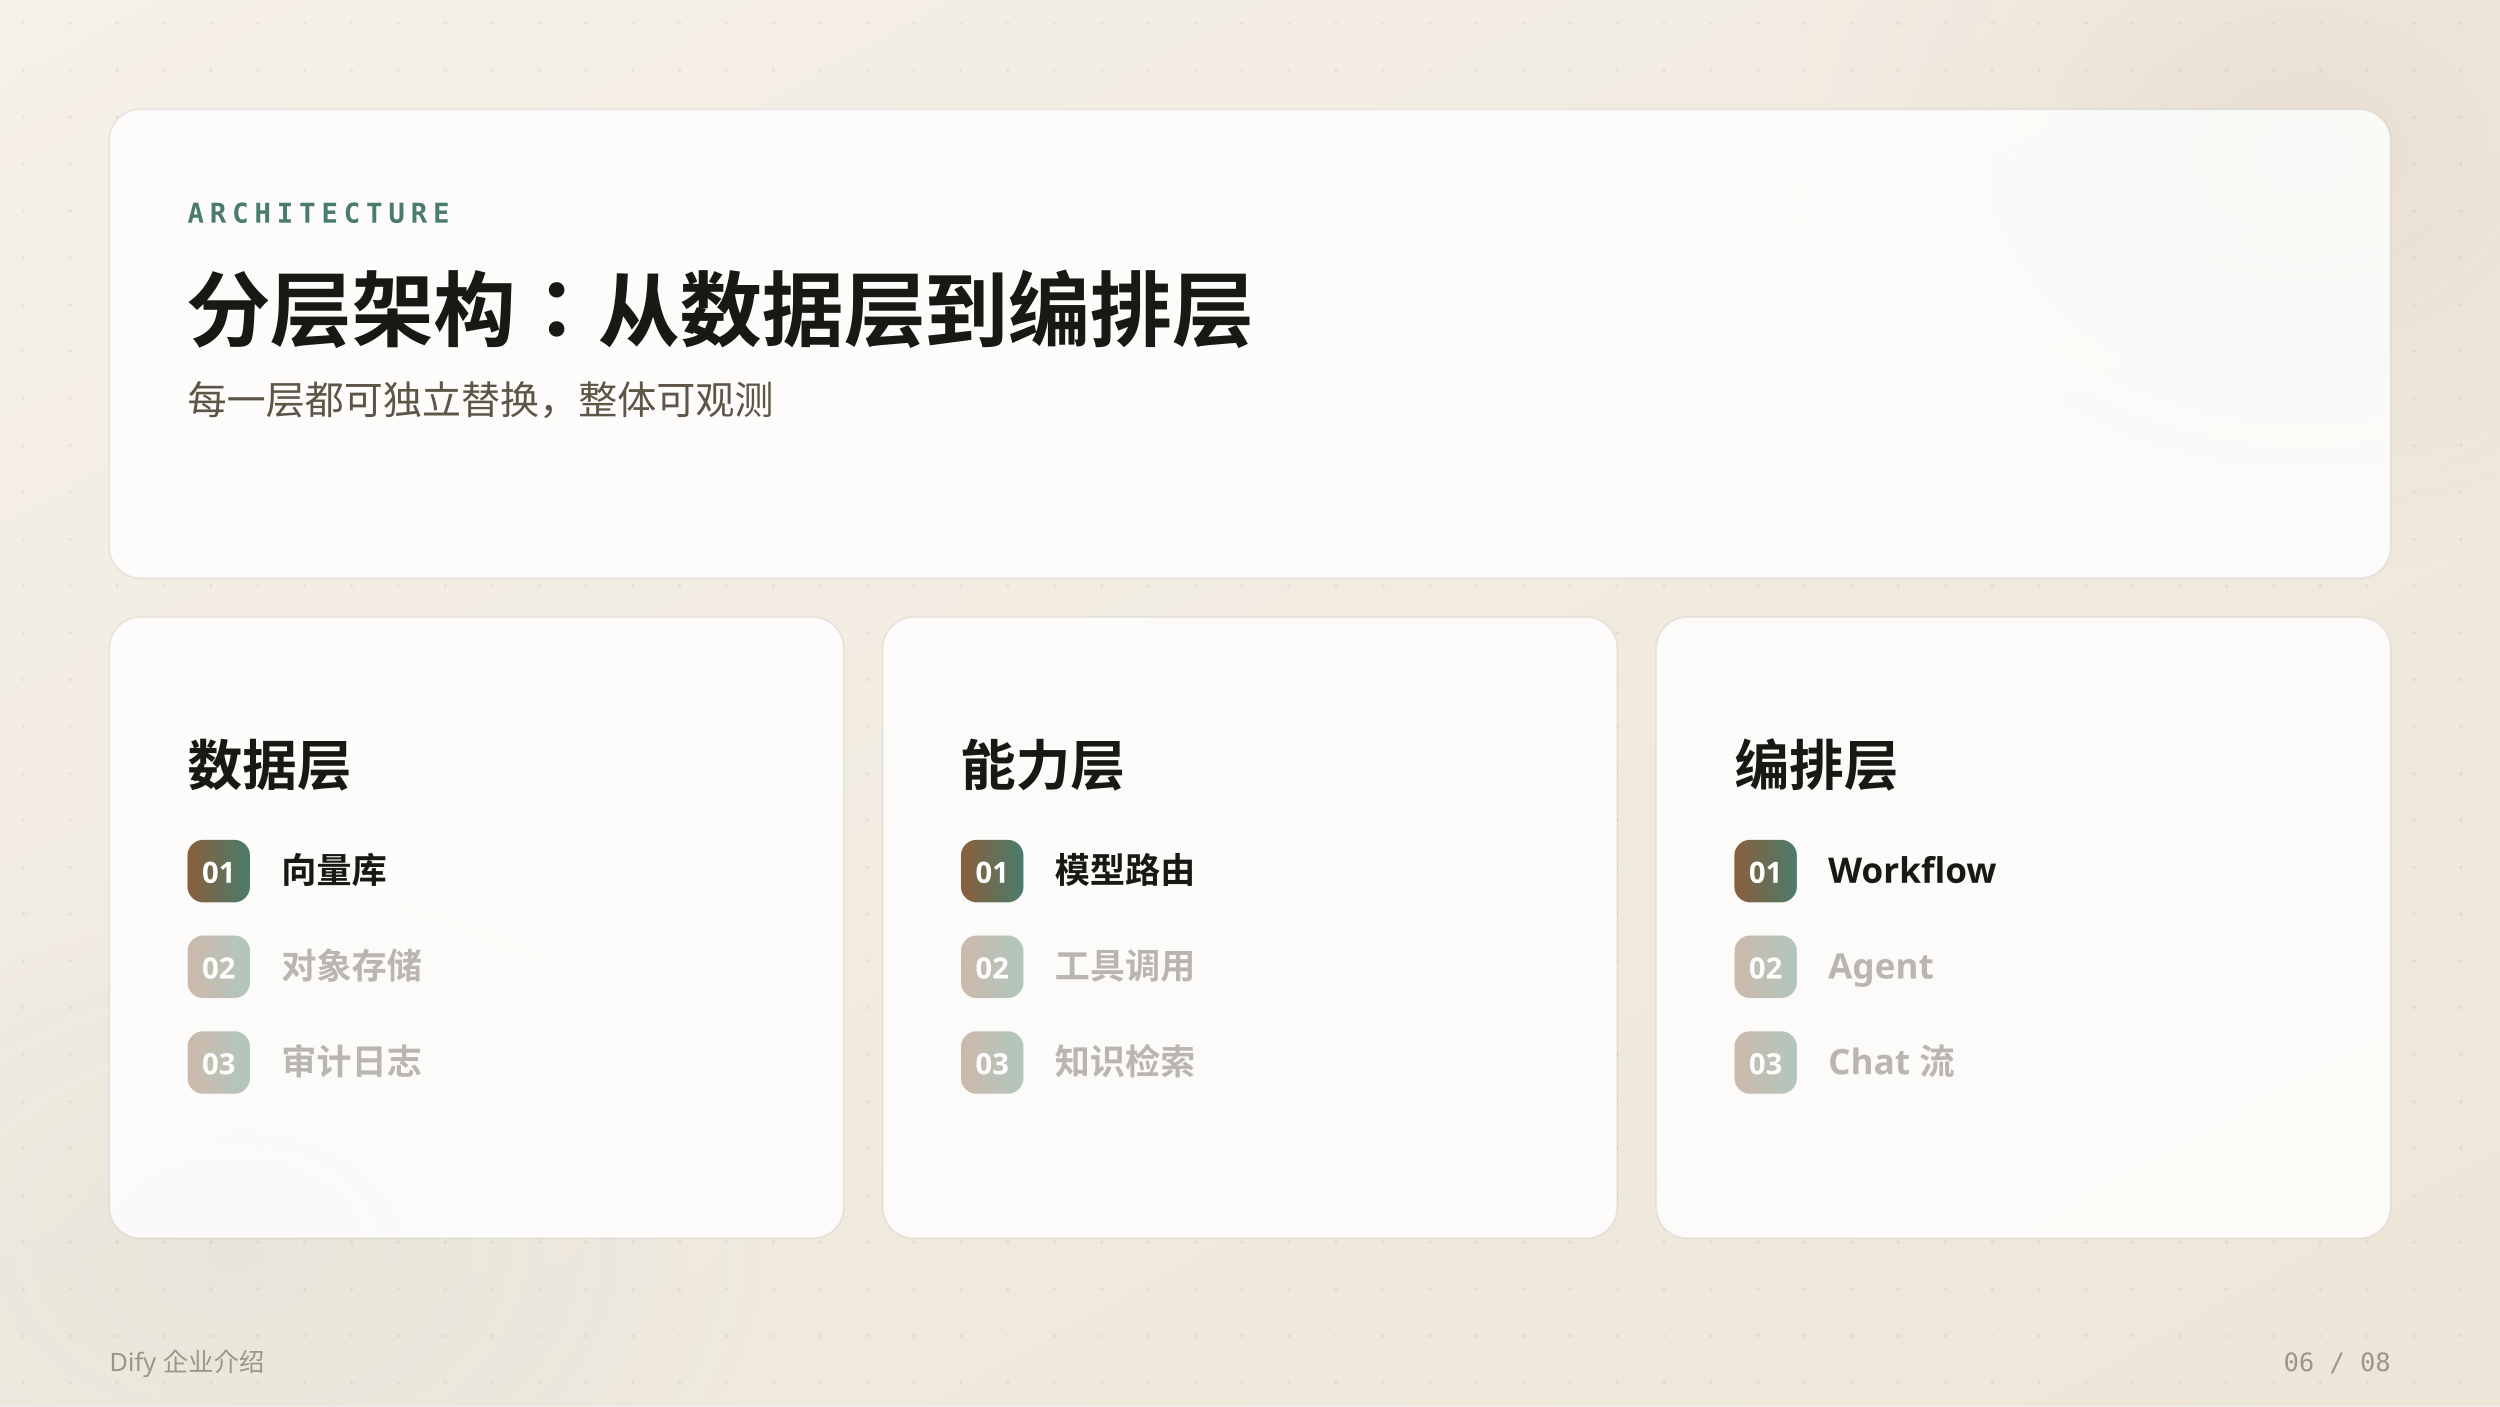
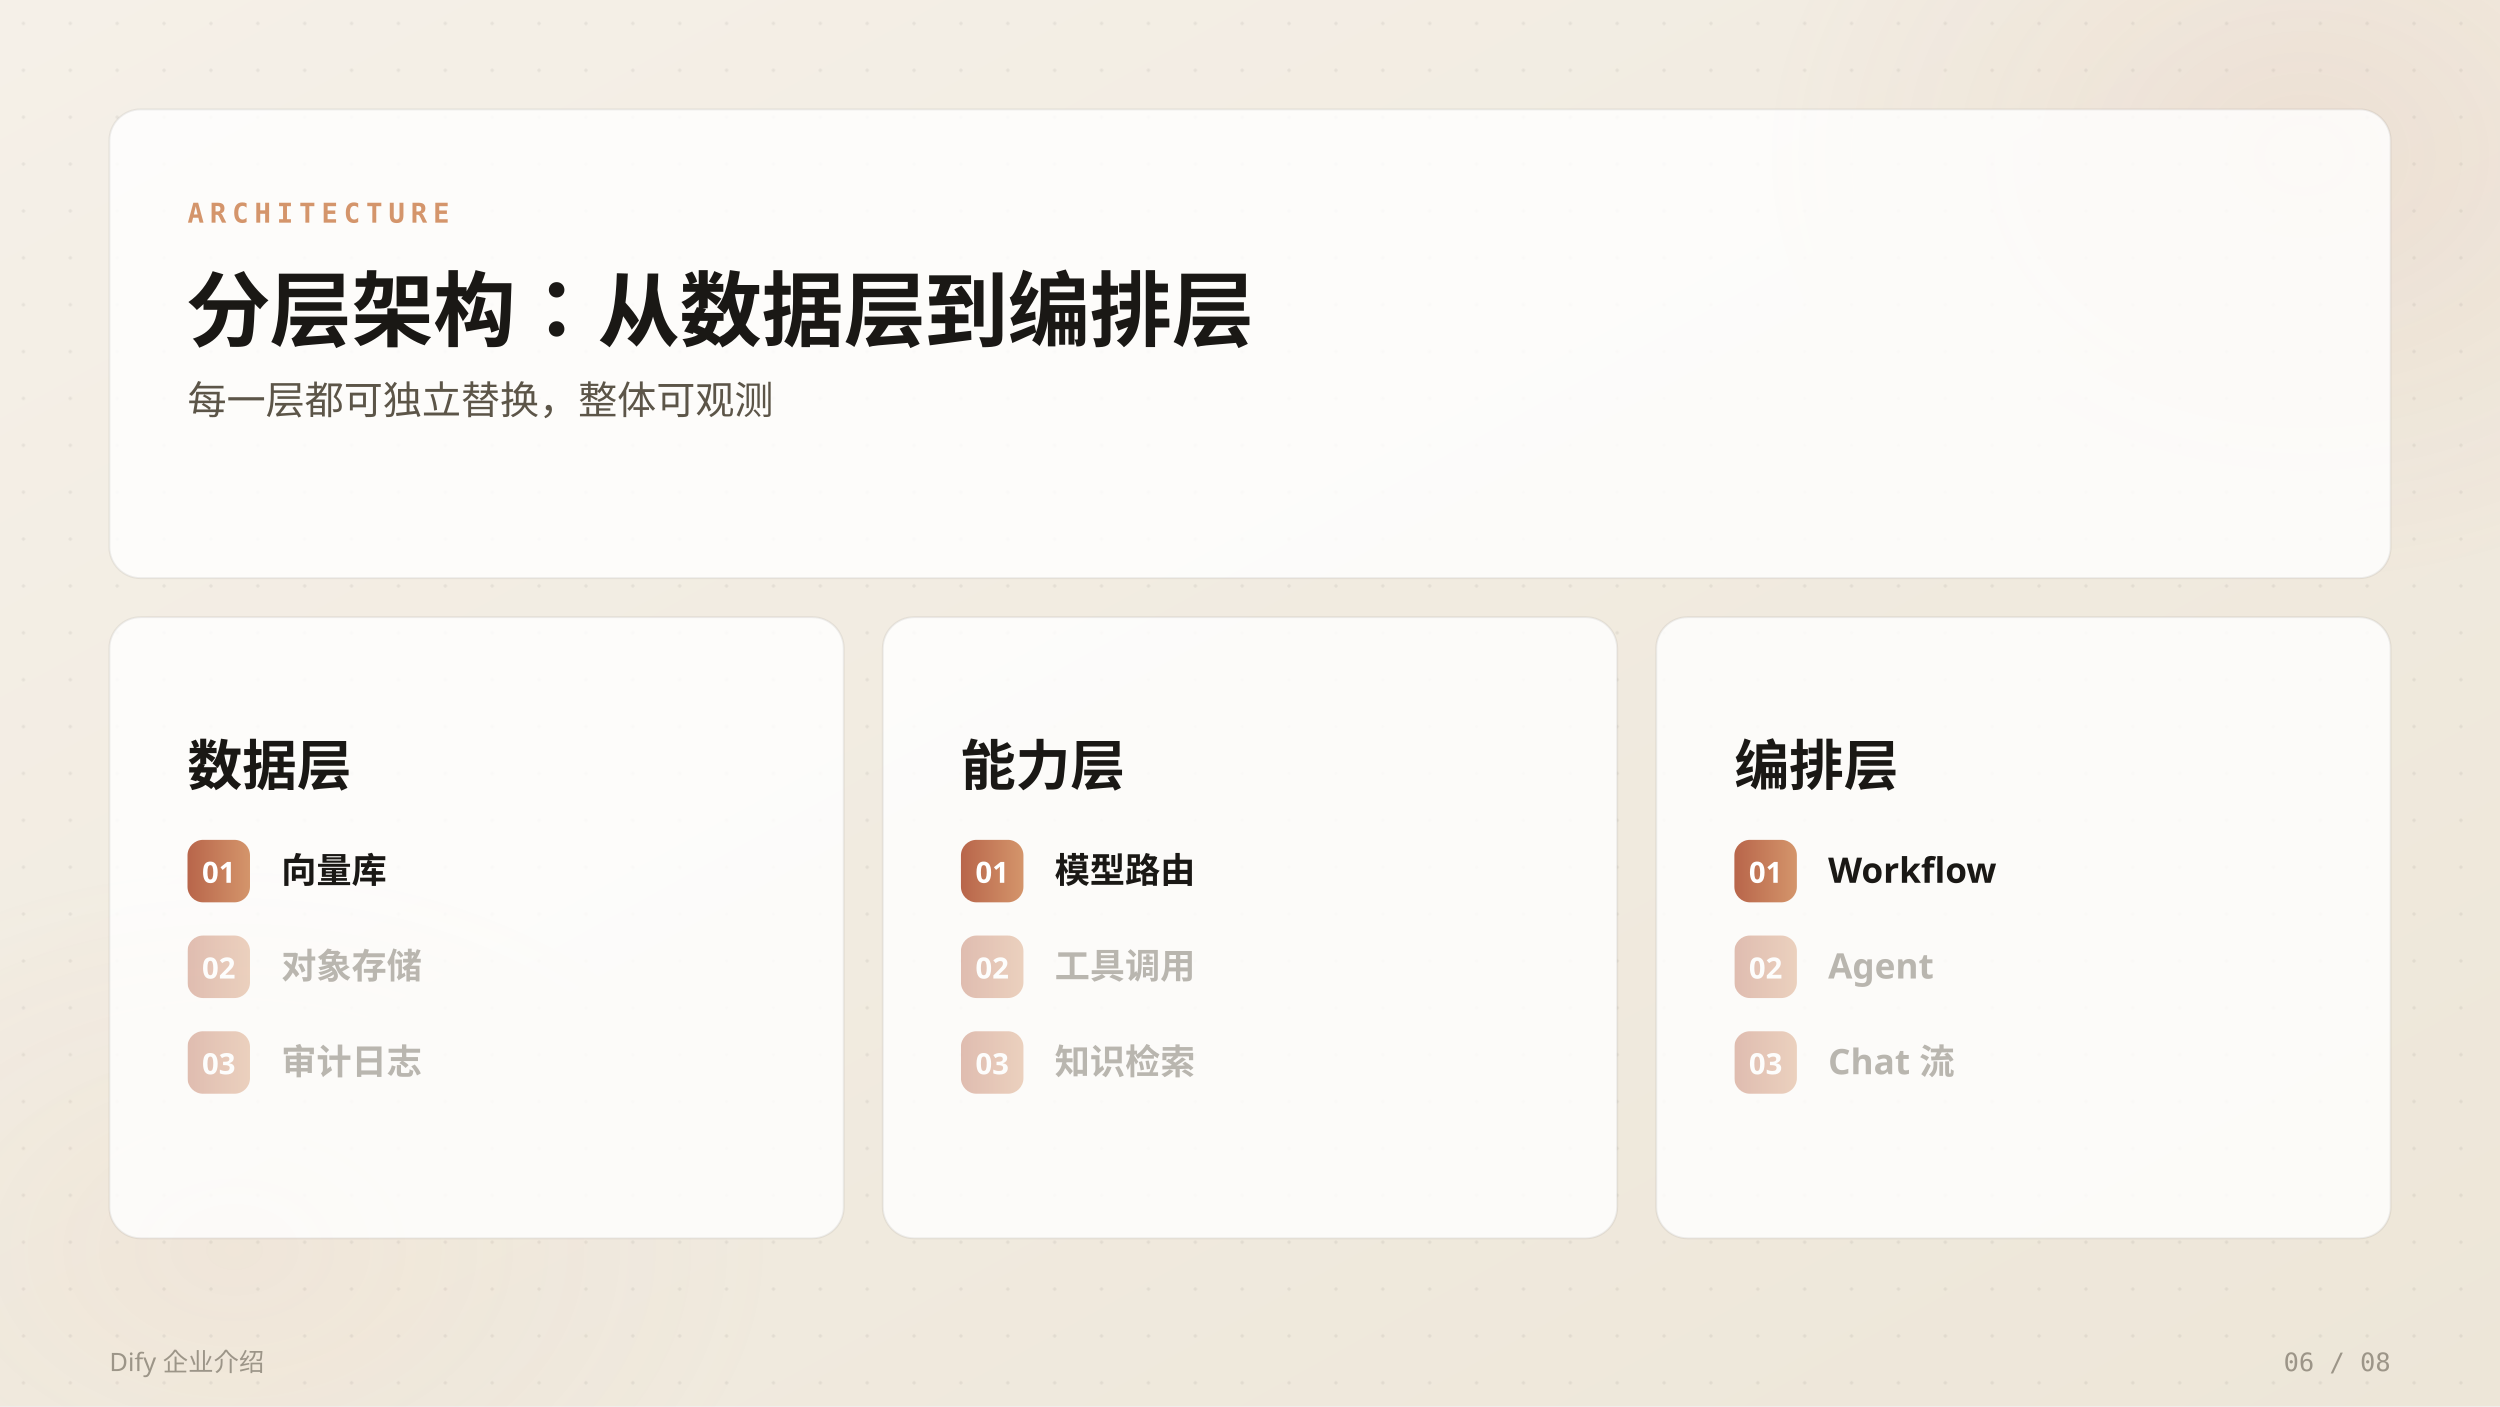
<svg xmlns="http://www.w3.org/2000/svg" viewBox="0 0 1280 720" width="1280" height="720">
  <defs>
    <linearGradient id="bg-grad" x1="0%" y1="0%" x2="100%" y2="100%">
      <stop offset="0%" stop-color="#F5F0E8" />
      <stop offset="100%" stop-color="#EDE6D8" />
    </linearGradient>
    <linearGradient id="accent-grad" x1="0%" y1="0%" x2="100%" y2="0%">
-       <stop offset="0%" stop-color="#8B5E3C" />
-       <stop offset="100%" stop-color="#4a7c6b" />
+       <stop offset="0%" stop-color="#B8654A" />
+       <stop offset="100%" stop-color="#D4956B" />
    </linearGradient>
    <linearGradient id="accent-grad-v" x1="0%" y1="0%" x2="0%" y2="100%">
-       <stop offset="0%" stop-color="#8B5E3C" />
-       <stop offset="100%" stop-color="#4a7c6b" />
+       <stop offset="0%" stop-color="#B8654A" />
+       <stop offset="100%" stop-color="#D4956B" />
    </linearGradient>
    <radialGradient id="spot-1" cx="50%" cy="50%" r="50%">
-       <stop offset="0%" stop-color="#8B5E3C" stop-opacity="0.08" />
-       <stop offset="100%" stop-color="#8B5E3C" stop-opacity="0" />
+       <stop offset="0%" stop-color="#B8654A" stop-opacity="0.08" />
+       <stop offset="100%" stop-color="#B8654A" stop-opacity="0" />
    </radialGradient>
    <radialGradient id="spot-2" cx="50%" cy="50%" r="50%">
-       <stop offset="0%" stop-color="#4a7c6b" stop-opacity="0.06" />
-       <stop offset="100%" stop-color="#4a7c6b" stop-opacity="0" />
+       <stop offset="0%" stop-color="#D4956B" stop-opacity="0.06" />
+       <stop offset="100%" stop-color="#D4956B" stop-opacity="0" />
    </radialGradient>
    <pattern id="bg-texture" width="24" height="24" patternUnits="userSpaceOnUse">
      <circle cx="12" cy="12" r="0.9" fill="#1a1815" fill-opacity="0.06" />
    </pattern>
  </defs>
  <style type="text/css">
    text { font-family: 'Noto Sans SC', 'PingFang SC', 'Microsoft YaHei', sans-serif; }
    .mono { font-family: 'IBM Plex Mono', 'SF Mono', 'JetBrains Mono', Menlo, monospace; }
-     .eyebrow { font-size: 14px; fill: #4a7c6b; letter-spacing: 3px; font-weight: 600; font-family: 'IBM Plex Mono', 'SF Mono', 'JetBrains Mono', Menlo, monospace; }
+     .eyebrow { font-size: 14px; fill: #D4956B; letter-spacing: 3px; font-weight: 600; font-family: 'IBM Plex Mono', 'SF Mono', 'JetBrains Mono', Menlo, monospace; }
    .h1 { font-size: 56px; fill: #1a1815; font-weight: 700; font-family: 'Noto Serif SC', 'Playfair Display', 'Times New Roman', serif; }
    .h2 { font-size: 42px; fill: #1a1815; font-weight: 700; font-family: 'Noto Serif SC', 'Playfair Display', 'Times New Roman', serif; }
    .h3 { font-size: 28px; fill: #1a1815; font-weight: 600; font-family: 'Noto Serif SC', 'Playfair Display', 'Times New Roman', serif; }
    .h4 { font-size: 20px; fill: #1a1815; font-weight: 600; font-family: 'Noto Serif SC', 'Playfair Display', 'Times New Roman', serif; }
    .body { font-size: 17px; fill: #5c5548; }
    .small { font-size: 13px; fill: #9c9588; }
    .stat-huge { font-size: 100px; fill: #1a1815; font-weight: 800; font-family: 'Noto Serif SC', 'Playfair Display', 'Times New Roman', serif; }
    .stat-unit { font-size: 26px; fill: #5c5548; font-weight: 500; }
  </style>
  <rect width="1280" height="720" fill="url(#bg-grad)" />
  <rect width="1280" height="720" fill="url(#bg-texture)" />
  <ellipse cx="1180" cy="80" rx="280" ry="220" fill="url(#spot-1)" />
  <ellipse cx="120" cy="640" rx="280" ry="200" fill="url(#spot-2)" />
  <g transform="translate(56, 56)">
    <rect x="0" y="0" width="1168" height="240" rx="16" fill="#FFFFFF" fill-opacity="0.82" stroke="#1a1815" stroke-opacity="0.07" stroke-width="1" />
    <svg x="40" y="40" width="1088" height="160" viewBox="0 0 1088 160">
      <text x="0" y="18" class="eyebrow">ARCHITECTURE</text>
      <text x="0" y="78" font-size="42" fill="#1a1815" font-weight="700">分层架构：从数据层到编排层</text>
      <text x="0" y="116" font-size="20" fill="#5c5548" font-weight="400">每一层都可独立替换，整体可观测</text>
    </svg>
  </g>
  <g transform="translate(56, 316)">
    <rect x="0" y="0" width="376" height="318" rx="16" fill="#FFFFFF" fill-opacity="0.82" stroke="#1a1815" stroke-opacity="0.07" stroke-width="1" />
    <svg x="40" y="40" width="296" height="238" viewBox="0 0 296 238">
      <text x="0" y="46" class="h3">数据层</text>
      <g transform="translate(0, 74)" opacity="1.0">
        <rect x="-12" y="0" width="4" height="32" rx="2" fill="url(#accent-grad)" />
        <rect x="0" y="0" width="32" height="32" rx="8" fill="url(#accent-grad)" />
        <text x="16" y="22" text-anchor="middle" font-size="15" font-weight="700" fill="#ffffff">01</text>
        <text x="48" y="22" font-size="18" fill="#1a1815" font-weight="700">向量库</text>
      </g>
      <g transform="translate(0, 123)" opacity="0.42">
        <rect x="0" y="0" width="32" height="32" rx="8" fill="url(#accent-grad)" />
        <text x="16" y="22" text-anchor="middle" font-size="15" font-weight="700" fill="#ffffff">02</text>
        <text x="48" y="22" font-size="18" fill="#5c5548" font-weight="600">对象存储</text>
      </g>
      <g transform="translate(0, 172)" opacity="0.42">
        <rect x="0" y="0" width="32" height="32" rx="8" fill="url(#accent-grad)" />
        <text x="16" y="22" text-anchor="middle" font-size="15" font-weight="700" fill="#ffffff">03</text>
        <text x="48" y="22" font-size="18" fill="#5c5548" font-weight="600">审计日志</text>
      </g>
    </svg>
  </g>
  <g transform="translate(452, 316)">
    <rect x="0" y="0" width="376" height="318" rx="16" fill="#FFFFFF" fill-opacity="0.82" stroke="#1a1815" stroke-opacity="0.07" stroke-width="1" />
    <svg x="40" y="40" width="296" height="238" viewBox="0 0 296 238">
      <text x="0" y="46" class="h3">能力层</text>
      <g transform="translate(0, 74)" opacity="1.0">
        <rect x="-12" y="0" width="4" height="32" rx="2" fill="url(#accent-grad)" />
        <rect x="0" y="0" width="32" height="32" rx="8" fill="url(#accent-grad)" />
        <text x="16" y="22" text-anchor="middle" font-size="15" font-weight="700" fill="#ffffff">01</text>
        <text x="48" y="22" font-size="18" fill="#1a1815" font-weight="700">模型路由</text>
      </g>
      <g transform="translate(0, 123)" opacity="0.42">
        <rect x="0" y="0" width="32" height="32" rx="8" fill="url(#accent-grad)" />
        <text x="16" y="22" text-anchor="middle" font-size="15" font-weight="700" fill="#ffffff">02</text>
        <text x="48" y="22" font-size="18" fill="#5c5548" font-weight="600">工具调用</text>
      </g>
      <g transform="translate(0, 172)" opacity="0.42">
        <rect x="0" y="0" width="32" height="32" rx="8" fill="url(#accent-grad)" />
        <text x="16" y="22" text-anchor="middle" font-size="15" font-weight="700" fill="#ffffff">03</text>
        <text x="48" y="22" font-size="18" fill="#5c5548" font-weight="600">知识检索</text>
      </g>
    </svg>
  </g>
  <g transform="translate(848, 316)">
    <rect x="0" y="0" width="376" height="318" rx="16" fill="#FFFFFF" fill-opacity="0.82" stroke="#1a1815" stroke-opacity="0.07" stroke-width="1" />
    <svg x="40" y="40" width="296" height="238" viewBox="0 0 296 238">
      <text x="0" y="46" class="h3">编排层</text>
      <g transform="translate(0, 74)" opacity="1.0">
        <rect x="-12" y="0" width="4" height="32" rx="2" fill="url(#accent-grad)" />
        <rect x="0" y="0" width="32" height="32" rx="8" fill="url(#accent-grad)" />
        <text x="16" y="22" text-anchor="middle" font-size="15" font-weight="700" fill="#ffffff">01</text>
        <text x="48" y="22" font-size="18" fill="#1a1815" font-weight="700">Workflow</text>
      </g>
      <g transform="translate(0, 123)" opacity="0.42">
        <rect x="0" y="0" width="32" height="32" rx="8" fill="url(#accent-grad)" />
        <text x="16" y="22" text-anchor="middle" font-size="15" font-weight="700" fill="#ffffff">02</text>
        <text x="48" y="22" font-size="18" fill="#5c5548" font-weight="600">Agent</text>
      </g>
      <g transform="translate(0, 172)" opacity="0.42">
        <rect x="0" y="0" width="32" height="32" rx="8" fill="url(#accent-grad)" />
        <text x="16" y="22" text-anchor="middle" font-size="15" font-weight="700" fill="#ffffff">03</text>
        <text x="48" y="22" font-size="18" fill="#5c5548" font-weight="600">Chat 流</text>
      </g>
    </svg>
  </g>
  <text x="56" y="702" class="small">Dify 企业介绍</text>
  <text x="1224" y="702" class="small mono" text-anchor="end">06 / 08</text>
</svg>
